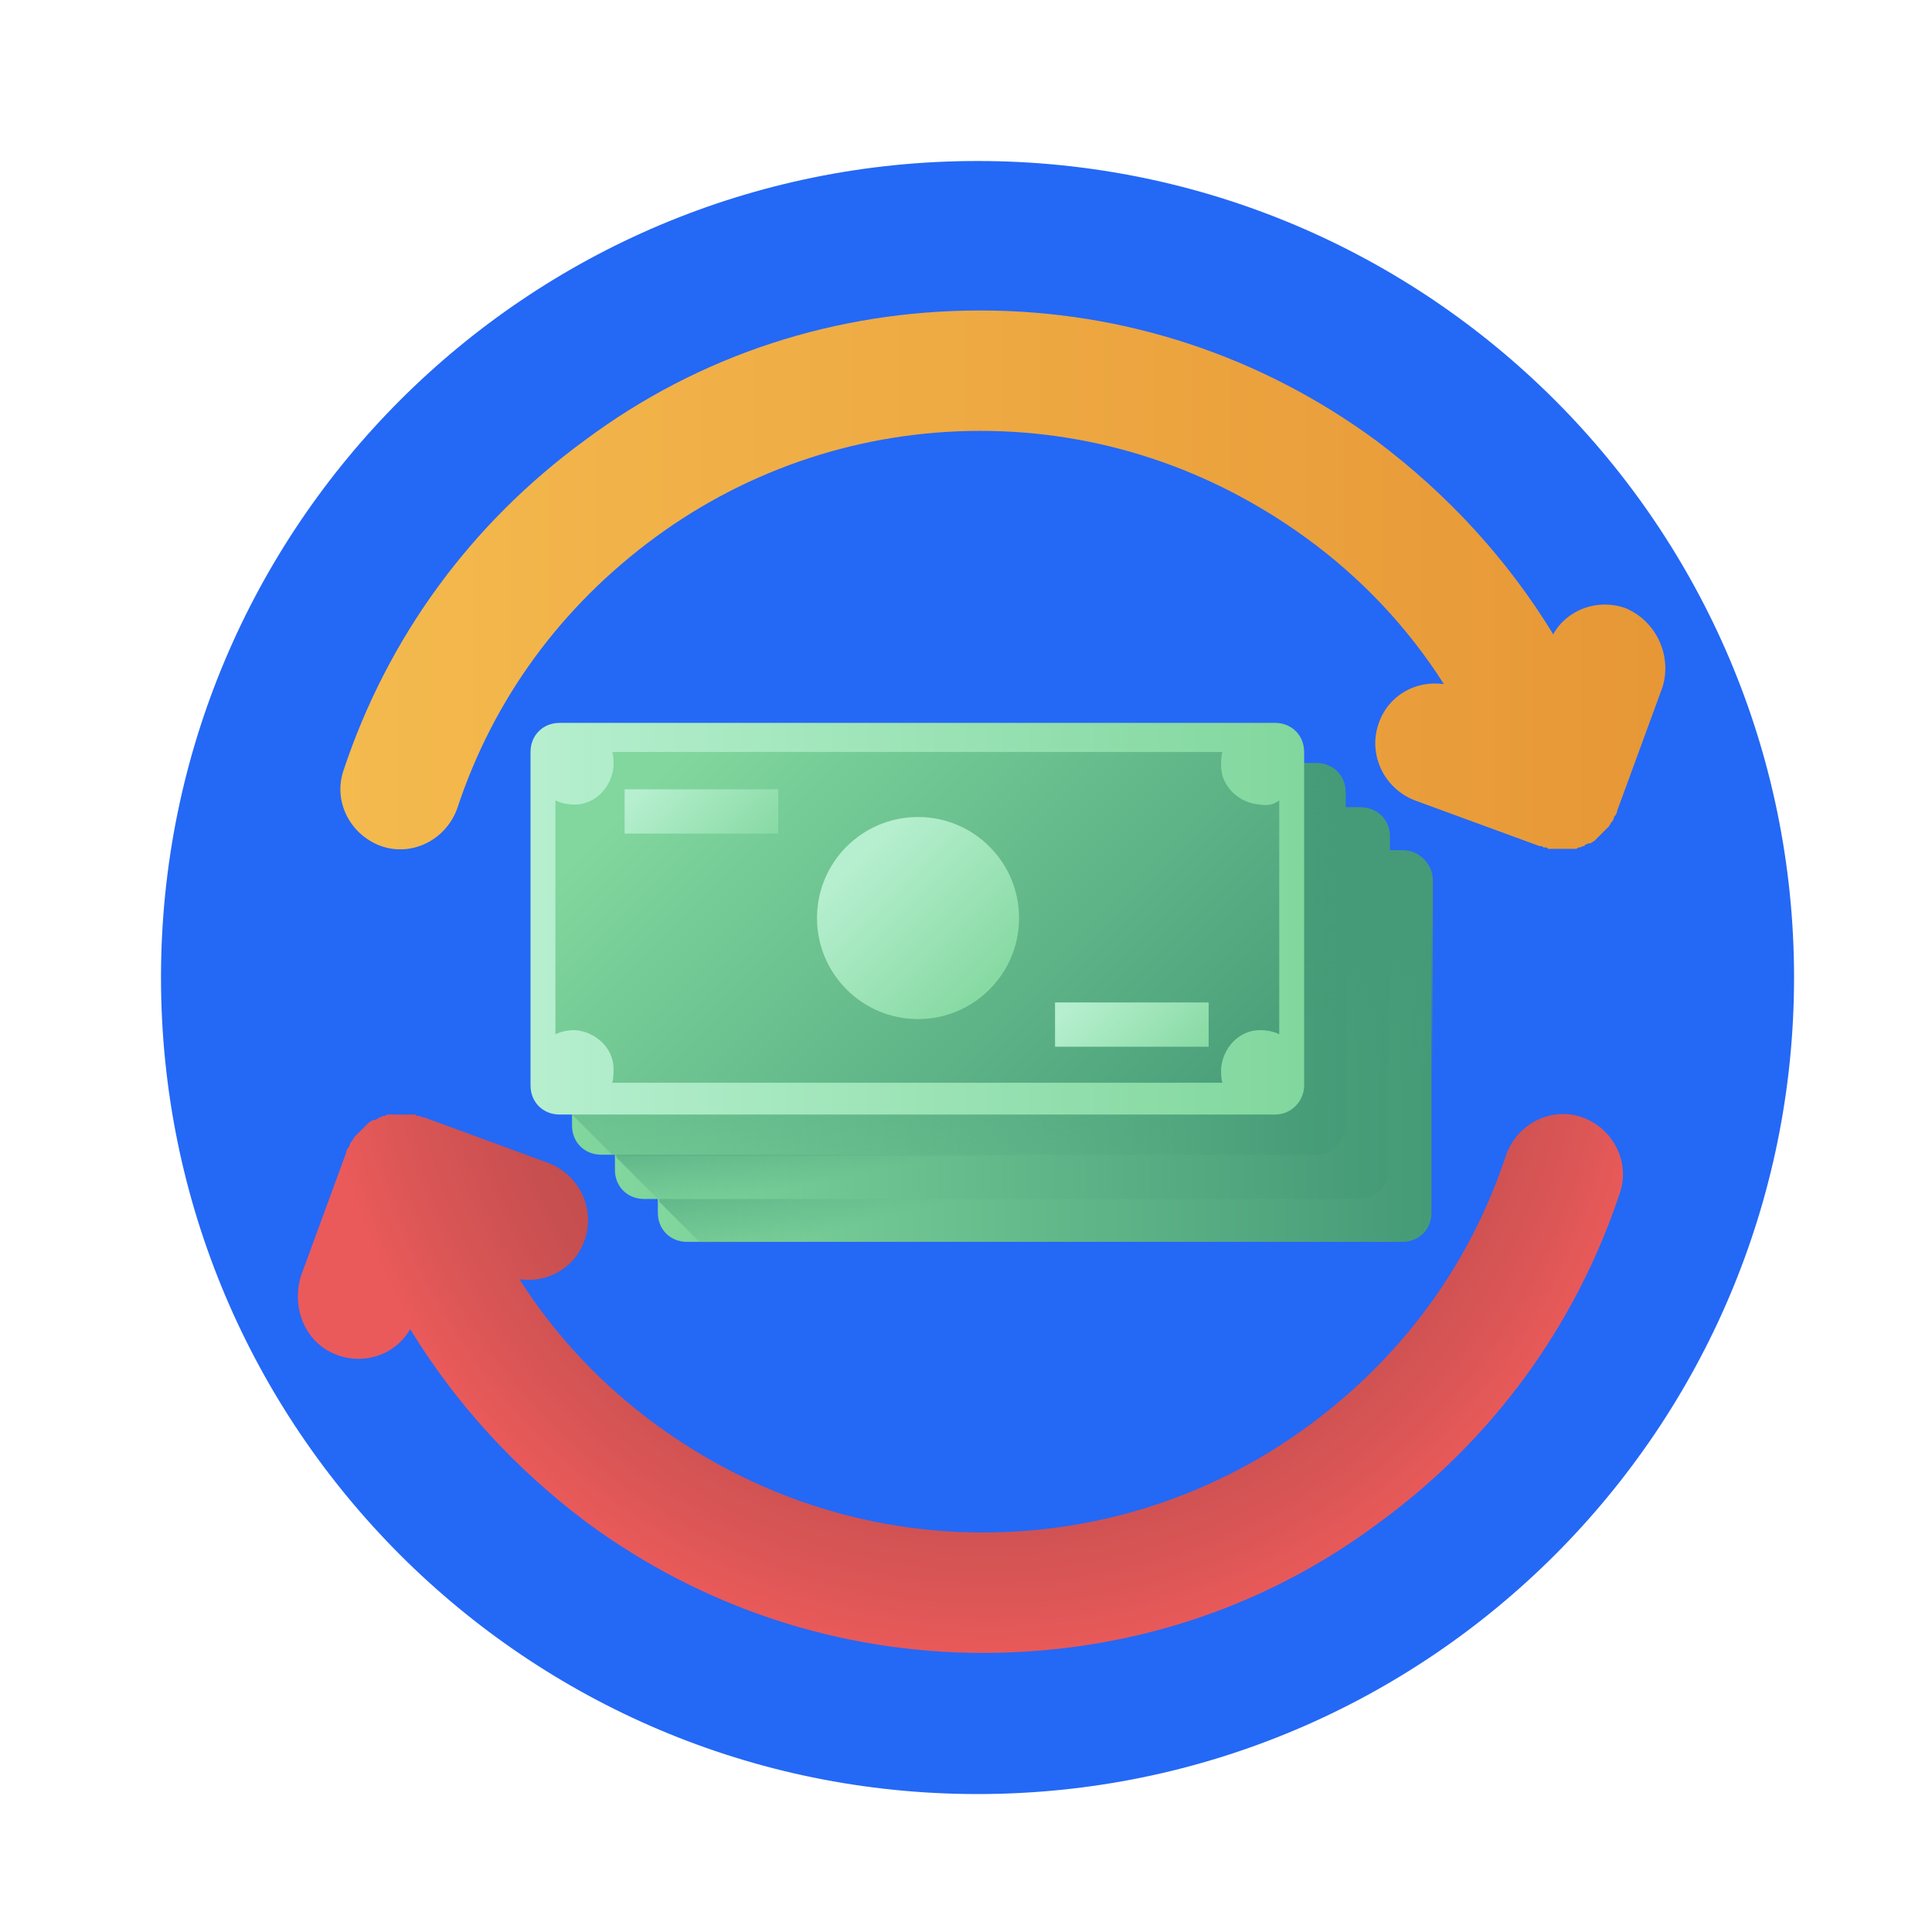
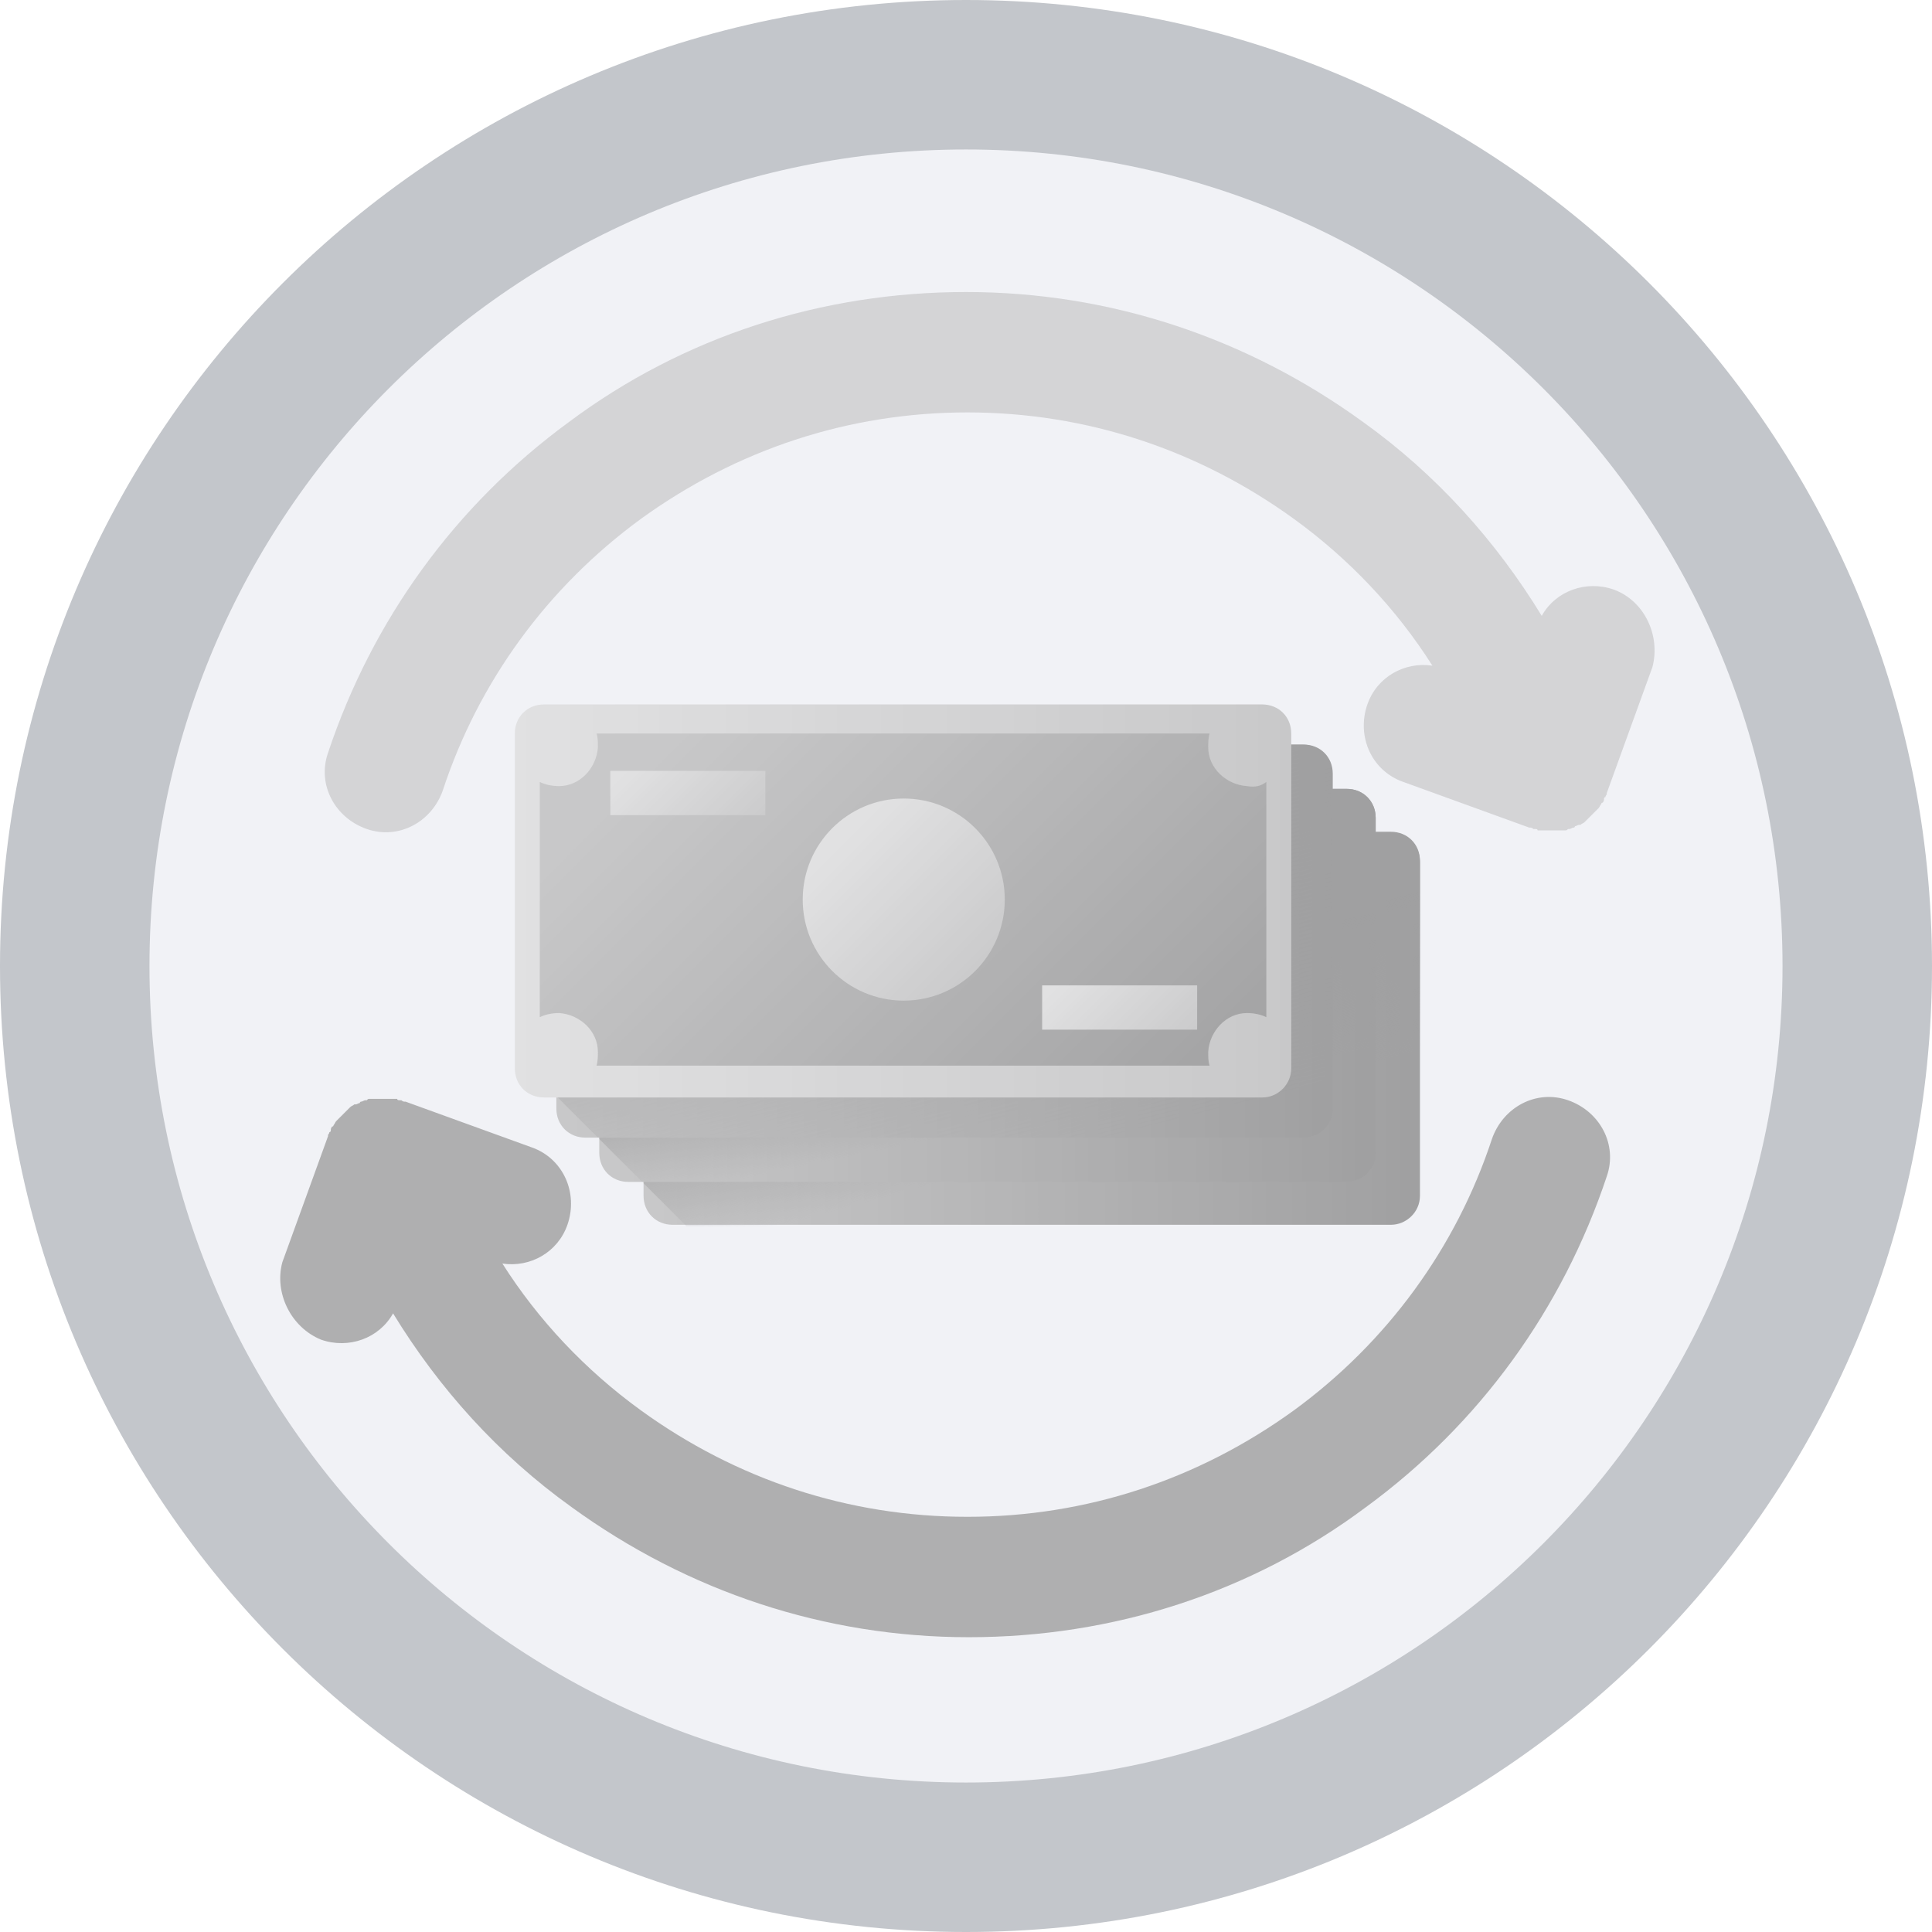
<svg xmlns="http://www.w3.org/2000/svg" width="60" height="60" viewBox="0 0 60 60" fill="none">
-   <path d="M30.358 55.716C44.363 55.716 55.716 44.363 55.716 30.358C55.716 16.353 44.363 5 30.358 5C16.353 5 5 16.353 5 30.358C5 44.363 16.353 55.716 30.358 55.716Z" fill="#2468F6" />
-   <path d="M43.553 38.567H21.333C20.817 38.567 20.43 38.181 20.43 37.665V27.307C20.43 26.791 20.817 26.404 21.333 26.404H43.553C44.069 26.404 44.456 26.791 44.456 27.307V37.665C44.456 38.181 44.069 38.567 43.553 38.567Z" fill="url(#paint0_linear)" />
-   <path d="M20.473 37.321L21.762 38.61H43.596C44.112 38.61 44.499 38.224 44.499 37.708V27.35C44.499 26.834 44.112 26.447 43.596 26.447H21.376C20.86 26.447 20.473 26.834 20.473 27.35V37.278V37.321Z" fill="url(#paint1_linear)" />
-   <path d="M42.22 37.235H20C19.484 37.235 19.097 36.848 19.097 36.333V25.974C19.097 25.459 19.484 25.072 20 25.072H42.22C42.736 25.072 43.123 25.459 43.123 25.974V36.333C43.123 36.805 42.736 37.235 42.22 37.235Z" fill="url(#paint2_linear)" />
-   <path d="M19.141 35.946L20.43 37.235H42.264C42.78 37.235 43.167 36.848 43.167 36.333V25.974C43.167 25.459 42.78 25.072 42.264 25.072H20.044C19.528 25.072 19.141 25.459 19.141 25.974V35.903V35.946Z" fill="url(#paint3_linear)" />
-   <path d="M40.888 35.86H18.668C18.152 35.86 17.765 35.473 17.765 34.957V24.599C17.765 24.083 18.152 23.696 18.668 23.696H40.888C41.404 23.696 41.791 24.083 41.791 24.599V34.957C41.748 35.473 41.361 35.86 40.888 35.86Z" fill="url(#paint4_linear)" />
-   <path d="M17.765 34.613L19.054 35.903H40.888C41.404 35.903 41.791 35.516 41.791 35V24.642C41.791 24.126 41.404 23.739 40.888 23.739H18.668C18.152 23.739 17.765 24.126 17.765 24.642V34.57V34.613Z" fill="url(#paint5_linear)" />
-   <path d="M39.599 34.613H17.378C16.862 34.613 16.476 34.226 16.476 33.711V23.352C16.476 22.837 16.862 22.45 17.378 22.45H39.599C40.115 22.45 40.501 22.837 40.501 23.352V33.711C40.501 34.183 40.115 34.613 39.599 34.613Z" fill="url(#paint6_linear)" />
-   <path d="M39.126 24.986C38.481 24.943 37.923 24.427 37.923 23.782C37.923 23.653 37.923 23.482 37.966 23.353H19.012C19.055 23.482 19.055 23.61 19.055 23.782C19.012 24.427 18.496 24.986 17.851 24.986C17.636 24.986 17.421 24.943 17.249 24.857V32.12C17.421 32.035 17.636 31.991 17.851 31.991C18.496 32.035 19.055 32.55 19.055 33.195C19.055 33.324 19.055 33.496 19.012 33.625H37.966C37.923 33.496 37.923 33.367 37.923 33.195C37.966 32.55 38.481 31.991 39.126 31.991C39.341 31.991 39.556 32.035 39.728 32.12V24.857C39.556 24.986 39.384 25.029 39.126 24.986Z" fill="url(#paint7_linear)" />
-   <path d="M28.51 31.648C30.243 31.648 31.648 30.243 31.648 28.51C31.648 26.777 30.243 25.373 28.51 25.373C26.777 25.373 25.373 26.777 25.373 28.51C25.373 30.243 26.777 31.648 28.51 31.648Z" fill="url(#paint8_linear)" />
-   <path d="M24.169 24.513H19.398V25.888H24.169V24.513Z" fill="url(#paint9_linear)" />
-   <path d="M37.536 31.132H32.765V32.507H37.536V31.132Z" fill="url(#paint10_linear)" />
-   <path d="M50.472 18.883C49.613 18.582 48.667 18.926 48.237 19.699C46.819 17.378 44.971 15.358 42.736 13.682C39.169 11.06 34.914 9.642 30.444 9.642C25.974 9.642 21.719 11.017 18.151 13.682C14.627 16.261 12.048 19.785 10.673 23.911C10.329 24.9 10.888 25.931 11.833 26.275C12.822 26.619 13.854 26.06 14.197 25.115C15.315 21.719 17.421 18.84 20.343 16.691C23.266 14.542 26.79 13.381 30.444 13.381C34.097 13.381 37.578 14.542 40.544 16.691C42.263 17.937 43.724 19.484 44.842 21.247C43.982 21.118 43.123 21.59 42.822 22.45C42.478 23.395 42.951 24.47 43.939 24.857L47.808 26.275C47.808 26.275 47.808 26.275 47.851 26.275C47.894 26.275 47.937 26.318 47.937 26.318H47.98C48.023 26.318 48.066 26.318 48.066 26.361H48.108C48.151 26.361 48.194 26.361 48.237 26.361H48.28C48.323 26.361 48.366 26.361 48.452 26.361C48.495 26.361 48.538 26.361 48.581 26.361H48.624C48.667 26.361 48.71 26.361 48.753 26.361H48.796C48.839 26.361 48.882 26.361 48.882 26.361H48.925C48.968 26.361 48.968 26.361 49.011 26.318C49.011 26.318 49.011 26.318 49.054 26.318C49.097 26.318 49.14 26.275 49.183 26.275C49.183 26.275 49.226 26.275 49.226 26.232C49.269 26.232 49.312 26.189 49.355 26.189H49.398C49.441 26.146 49.484 26.146 49.527 26.103L49.57 26.06C49.613 26.017 49.613 26.017 49.656 25.974L49.699 25.931C49.742 25.888 49.742 25.888 49.785 25.845C49.785 25.845 49.785 25.845 49.828 25.802C49.871 25.759 49.914 25.716 49.957 25.673C50 25.63 50 25.587 50.043 25.544C50.043 25.544 50.042 25.502 50.086 25.502C50.086 25.459 50.129 25.416 50.129 25.373C50.129 25.373 50.129 25.33 50.172 25.33C50.172 25.287 50.215 25.244 50.215 25.244V25.201L51.633 21.332C51.934 20.344 51.418 19.269 50.472 18.883Z" fill="url(#paint11_linear)" />
-   <path d="M10.501 42.092C11.361 42.393 12.306 42.049 12.736 41.275C14.155 43.596 16.003 45.616 18.238 47.292C21.805 49.914 26.06 51.333 30.53 51.333C35 51.333 39.255 49.957 42.822 47.292C46.346 44.714 48.925 41.189 50.301 37.063C50.644 36.075 50.086 35.043 49.14 34.699C48.152 34.355 47.12 34.914 46.776 35.86C45.659 39.255 43.553 42.135 40.63 44.284C37.708 46.433 34.183 47.593 30.53 47.593C26.877 47.593 23.395 46.433 20.43 44.284C18.71 43.037 17.249 41.49 16.132 39.728C16.991 39.857 17.851 39.384 18.152 38.524C18.495 37.579 18.023 36.504 17.034 36.118L13.166 34.699C13.166 34.699 13.166 34.699 13.123 34.699C13.08 34.699 13.037 34.656 13.037 34.656H12.994C12.951 34.656 12.908 34.656 12.908 34.613H12.865C12.822 34.613 12.779 34.613 12.736 34.613H12.693C12.65 34.613 12.607 34.613 12.521 34.613C12.478 34.613 12.435 34.613 12.392 34.613H12.349C12.306 34.613 12.263 34.613 12.22 34.613H12.177C12.134 34.613 12.091 34.613 12.091 34.613H12.049C12.005 34.613 12.005 34.613 11.963 34.656C11.963 34.656 11.963 34.656 11.919 34.656C11.877 34.656 11.834 34.699 11.791 34.699C11.791 34.699 11.748 34.699 11.748 34.742C11.705 34.742 11.662 34.785 11.619 34.785H11.576C11.533 34.828 11.49 34.828 11.447 34.871L11.404 34.914C11.361 34.957 11.361 34.957 11.318 35L11.275 35.043C11.232 35.086 11.232 35.086 11.189 35.129C11.189 35.129 11.189 35.129 11.146 35.172C11.103 35.215 11.06 35.258 11.017 35.301C10.974 35.344 10.974 35.387 10.931 35.43C10.931 35.43 10.931 35.473 10.888 35.473C10.888 35.516 10.845 35.559 10.845 35.602C10.845 35.602 10.845 35.645 10.802 35.645C10.802 35.688 10.759 35.731 10.759 35.731V35.774L9.341 39.642C9.04 40.673 9.513 41.748 10.501 42.092Z" fill="url(#paint12_radial)" />
+   <path d="M30 60C46.569 60 60 46.569 60 30C60 13.431 46.569 0 30 0C13.431 0 0 13.431 0 30C0 46.569 13.431 60 30 60Z" fill="#C3C6CB" />
+   <path d="M30 55.358C44.005 55.358 55.358 44.005 55.358 30C55.358 15.995 44.005 4.642 30 4.642C15.995 4.642 4.642 15.995 4.642 30C4.642 44.005 15.995 55.358 30 55.358Z" fill="#F1F2F6" />
+   <g opacity="0.7">
+     <path d="M43.196 38.037H20.889C20.373 38.037 19.986 37.65 19.986 37.135V26.733C19.986 26.218 20.373 25.831 20.889 25.831H43.196C43.711 25.831 44.098 26.218 44.098 26.733V37.135C44.098 37.65 43.668 38.037 43.196 38.037Z" fill="url(#paint0_linear)" />
+     <path d="M20.029 36.791L21.319 38.08H43.196C43.711 38.08 44.098 37.693 44.098 37.178V26.776C44.098 26.261 43.711 25.874 43.196 25.874H20.889C20.373 25.874 19.986 26.261 19.986 26.776V36.748L20.029 36.791Z" fill="url(#paint1_linear)" />
+     <path d="M41.821 36.705H19.514C18.998 36.705 18.611 36.318 18.611 35.802V25.401C18.611 24.885 18.998 24.499 19.514 24.499H41.821C42.336 24.499 42.723 24.885 42.723 25.401V35.802C42.723 36.275 42.336 36.705 41.821 36.705Z" fill="url(#paint2_linear)" />
+     <path d="M18.654 35.416L19.944 36.705H41.821C42.336 36.705 42.723 36.318 42.723 35.802V25.401C42.723 24.885 42.336 24.499 41.821 24.499H19.514C18.998 24.499 18.611 24.885 18.611 25.401V35.373L18.654 35.416Z" fill="url(#paint3_linear)" />
+     <path d="M40.487 35.33H18.181C17.665 35.33 17.278 34.943 17.278 34.427V24.026C17.278 23.51 17.665 23.123 18.181 23.123H40.487C41.003 23.123 41.39 23.51 41.39 24.026V34.427C41.39 34.943 40.96 35.33 40.487 35.33Z" fill="url(#paint4_linear)" />
+     <path d="M17.278 34.04L18.568 35.33H40.445C40.96 35.33 41.347 34.943 41.347 34.427V24.026C41.347 23.51 40.96 23.123 40.445 23.123H18.138C17.622 23.123 17.235 23.51 17.235 24.026V33.997L17.278 34.04Z" fill="url(#paint5_linear)" />
+     <path d="M39.198 34.083H16.892C16.376 34.083 15.989 33.696 15.989 33.181V22.779C15.989 22.264 16.376 21.877 16.892 21.877H39.198C39.714 21.877 40.101 22.264 40.101 22.779V33.181C40.101 33.653 39.714 34.083 39.198 34.083Z" fill="url(#paint6_linear)" />
+     <path d="M38.725 24.413C38.081 24.37 37.522 23.854 37.522 23.209C37.522 23.08 37.522 22.908 37.565 22.779H18.525C18.568 22.908 18.568 23.037 18.568 23.209C18.525 23.854 18.009 24.413 17.364 24.413C17.149 24.413 16.935 24.37 16.763 24.284V31.59C16.935 31.504 17.149 31.461 17.364 31.461C18.009 31.504 18.568 32.02 18.568 32.665C18.568 32.794 18.568 32.966 18.525 33.095H37.565C37.522 32.966 37.522 32.837 37.522 32.665C37.565 32.02 38.081 31.461 38.725 31.461C38.94 31.461 39.155 31.504 39.327 31.59V24.284C39.155 24.413 38.983 24.456 38.725 24.413Z" fill="url(#paint7_linear)" />
+     <path d="M28.066 31.075C29.799 31.075 31.204 29.67 31.204 27.937C31.204 26.204 29.799 24.799 28.066 24.799C26.334 24.799 24.929 26.204 24.929 27.937C24.929 29.67 26.334 31.075 28.066 31.075Z" fill="url(#paint8_linear)" />
+     <path d="M23.768 23.94H18.954V25.315H23.768V23.94Z" fill="url(#paint9_linear)" />
+     <path d="M37.178 30.602H32.365V31.977H37.178V30.602Z" fill="url(#paint10_linear)" />
+     <path d="M50.115 18.309C49.255 18.009 48.31 18.352 47.88 19.126C46.462 16.805 44.614 14.742 42.336 13.109C38.725 10.487 34.47 9.069 30 9.069C25.53 9.069 21.233 10.444 17.665 13.109C14.141 15.688 11.562 19.255 10.187 23.381C9.843 24.37 10.402 25.401 11.39 25.745C12.379 26.089 13.41 25.53 13.754 24.541C14.871 21.146 17.02 18.224 19.9 16.117C22.866 13.969 26.347 12.808 30.043 12.808C33.74 12.808 37.221 13.969 40.187 16.117C41.906 17.364 43.367 18.911 44.485 20.673C43.625 20.544 42.765 21.017 42.465 21.877C42.121 22.865 42.593 23.94 43.582 24.284L47.493 25.702C47.493 25.702 47.493 25.702 47.536 25.702C47.579 25.702 47.622 25.745 47.622 25.745H47.665C47.708 25.745 47.751 25.745 47.751 25.788H47.794C47.837 25.788 47.88 25.788 47.923 25.788H47.966C48.009 25.788 48.052 25.788 48.138 25.788C48.181 25.788 48.224 25.788 48.267 25.788H48.31C48.353 25.788 48.396 25.788 48.439 25.788H48.482C48.525 25.788 48.568 25.788 48.568 25.788H48.611C48.654 25.788 48.654 25.788 48.697 25.745C48.697 25.745 48.697 25.745 48.74 25.745C48.783 25.745 48.826 25.702 48.869 25.702C48.869 25.702 48.911 25.702 48.911 25.659C48.955 25.659 48.998 25.616 49.041 25.616H49.084C49.126 25.573 49.169 25.573 49.212 25.53L49.255 25.487C49.298 25.444 49.298 25.444 49.341 25.401L49.384 25.358C49.427 25.315 49.427 25.315 49.47 25.272C49.47 25.272 49.47 25.272 49.513 25.229C49.556 25.186 49.599 25.143 49.642 25.1C49.685 25.057 49.685 25.014 49.728 24.971C49.728 24.971 49.728 24.928 49.771 24.928C49.814 24.885 49.814 24.842 49.814 24.799C49.814 24.799 49.814 24.756 49.857 24.756C49.857 24.713 49.9 24.671 49.9 24.671V24.628L51.318 20.716C51.576 19.728 51.06 18.653 50.115 18.309Z" fill="#C7C7C9" />
+     <path d="M9.972 41.605C10.832 41.905 11.777 41.562 12.207 40.788C13.625 43.109 15.473 45.172 17.751 46.805C21.362 49.427 25.617 50.845 30.087 50.845C34.556 50.845 38.855 49.47 42.422 46.805C45.946 44.226 48.525 40.659 49.9 36.533C50.244 35.544 49.685 34.513 48.697 34.169C47.708 33.825 46.677 34.384 46.333 35.373C45.215 38.768 43.067 41.691 40.187 43.797C37.221 45.946 33.74 47.106 30.044 47.106C26.347 47.106 22.866 45.946 19.9 43.797C18.181 42.55 16.72 41.003 15.602 39.241C16.462 39.37 17.322 38.897 17.622 38.037C17.966 37.049 17.494 35.974 16.505 35.63L12.594 34.212C12.594 34.212 12.594 34.212 12.551 34.212C12.508 34.212 12.465 34.169 12.465 34.169H12.422C12.379 34.169 12.336 34.169 12.336 34.126H12.293C12.25 34.126 12.207 34.126 12.164 34.126H12.121C12.078 34.126 12.035 34.126 11.949 34.126C11.906 34.126 11.863 34.126 11.82 34.126H11.777C11.734 34.126 11.691 34.126 11.648 34.126H11.605C11.562 34.126 11.519 34.126 11.519 34.126H11.476C11.433 34.126 11.433 34.126 11.39 34.169C11.39 34.169 11.39 34.169 11.347 34.169C11.304 34.169 11.261 34.212 11.218 34.212C11.218 34.212 11.175 34.212 11.175 34.255C11.132 34.255 11.089 34.298 11.046 34.298H11.004C10.96 34.341 10.918 34.341 10.875 34.384L10.832 34.427C10.789 34.47 10.789 34.47 10.746 34.513L10.703 34.556C10.66 34.599 10.66 34.599 10.617 34.642C10.617 34.642 10.617 34.642 10.574 34.685C10.531 34.728 10.488 34.771 10.445 34.814C10.402 34.857 10.402 34.9 10.359 34.943C10.359 34.943 10.359 34.986 10.316 34.986C10.273 35.029 10.273 35.072 10.273 35.115C10.273 35.115 10.273 35.158 10.23 35.158C10.23 35.201 10.187 35.244 10.187 35.244V35.286L8.769 39.198C8.511 40.143 9.026 41.218 9.972 41.605Z" fill="#939393" />
+   </g>
  <defs>
-     <linearGradient id="paint0_linear" x1="20.456" y1="32.486" x2="44.47" y2="32.486" gradientUnits="userSpaceOnUse">
-       <stop stop-color="#81D79D" />
-       <stop offset="1" stop-color="#459A77" />
+     <linearGradient id="paint0_linear" x1="19.986" y1="31.94" x2="44.086" y2="31.94" gradientUnits="userSpaceOnUse">
+       <stop stop-color="#B7B7B7" />
+       <stop offset="1" stop-color="#7D7D7D" />
    </linearGradient>
-     <linearGradient id="paint1_linear" x1="33.548" y1="36.157" x2="32.289" y2="31.578" gradientUnits="userSpaceOnUse">
-       <stop stop-color="#459A77" stop-opacity="0" />
-       <stop offset="1" stop-color="#459A77" />
+     <linearGradient id="paint1_linear" x1="33.126" y1="35.624" x2="31.861" y2="31.029" gradientUnits="userSpaceOnUse">
+       <stop stop-color="#7D7D7D" stop-opacity="0" />
+       <stop offset="1" stop-color="#7D7D7D" />
    </linearGradient>
-     <linearGradient id="paint2_linear" x1="19.105" y1="31.136" x2="43.118" y2="31.136" gradientUnits="userSpaceOnUse">
-       <stop stop-color="#81D79D" />
-       <stop offset="1" stop-color="#459A77" />
+     <linearGradient id="paint2_linear" x1="18.631" y1="30.585" x2="42.731" y2="30.585" gradientUnits="userSpaceOnUse">
+       <stop stop-color="#B7B7B7" />
+       <stop offset="1" stop-color="#7D7D7D" />
    </linearGradient>
-     <linearGradient id="paint3_linear" x1="32.049" y1="35.359" x2="31.218" y2="31.382" gradientUnits="userSpaceOnUse">
-       <stop stop-color="#459A77" stop-opacity="0" />
-       <stop offset="1" stop-color="#459A77" />
+     <linearGradient id="paint3_linear" x1="31.621" y1="34.823" x2="30.787" y2="30.831" gradientUnits="userSpaceOnUse">
+       <stop stop-color="#7D7D7D" stop-opacity="0" />
+       <stop offset="1" stop-color="#7D7D7D" />
    </linearGradient>
-     <linearGradient id="paint4_linear" x1="17.755" y1="29.785" x2="41.768" y2="29.785" gradientUnits="userSpaceOnUse">
-       <stop stop-color="#81D79D" />
-       <stop offset="1" stop-color="#459A77" />
+     <linearGradient id="paint4_linear" x1="17.275" y1="29.229" x2="41.375" y2="29.229" gradientUnits="userSpaceOnUse">
+       <stop stop-color="#B7B7B7" />
+       <stop offset="1" stop-color="#7D7D7D" />
    </linearGradient>
-     <linearGradient id="paint5_linear" x1="31.568" y1="36.67" x2="27.707" y2="21.379" gradientUnits="userSpaceOnUse">
-       <stop stop-color="#459A77" stop-opacity="0" />
-       <stop offset="1" stop-color="#459A77" />
+     <linearGradient id="paint5_linear" x1="31.139" y1="36.139" x2="27.263" y2="20.793" gradientUnits="userSpaceOnUse">
+       <stop stop-color="#7D7D7D" stop-opacity="0" />
+       <stop offset="1" stop-color="#7D7D7D" />
    </linearGradient>
-     <linearGradient id="paint6_linear" x1="16.484" y1="28.514" x2="40.498" y2="28.514" gradientUnits="userSpaceOnUse">
-       <stop stop-color="#B6EFCF" />
-       <stop offset="1" stop-color="#81D79D" />
+     <linearGradient id="paint6_linear" x1="16" y1="27.954" x2="40.1" y2="27.954" gradientUnits="userSpaceOnUse">
+       <stop stop-color="#DADADA" />
+       <stop offset="1" stop-color="#B7B7B7" />
    </linearGradient>
-     <linearGradient id="paint7_linear" x1="22.218" y1="22.242" x2="37.499" y2="37.522" gradientUnits="userSpaceOnUse">
-       <stop stop-color="#81D79D" />
-       <stop offset="1" stop-color="#459A77" />
+     <linearGradient id="paint7_linear" x1="21.755" y1="21.659" x2="37.09" y2="36.994" gradientUnits="userSpaceOnUse">
+       <stop stop-color="#B7B7B7" />
+       <stop offset="1" stop-color="#7D7D7D" />
    </linearGradient>
-     <linearGradient id="paint8_linear" x1="26.635" y1="26.659" x2="31.156" y2="31.179" gradientUnits="userSpaceOnUse">
-       <stop stop-color="#B6EFCF" />
-       <stop offset="1" stop-color="#81D79D" />
+     <linearGradient id="paint8_linear" x1="26.188" y1="26.091" x2="30.724" y2="30.628" gradientUnits="userSpaceOnUse">
+       <stop stop-color="#DADADA" />
+       <stop offset="1" stop-color="#B7B7B7" />
    </linearGradient>
-     <linearGradient id="paint9_linear" x1="20.514" y1="23.904" x2="23.674" y2="27.065" gradientUnits="userSpaceOnUse">
-       <stop stop-color="#B6EFCF" />
-       <stop offset="1" stop-color="#81D79D" />
+     <linearGradient id="paint9_linear" x1="20.045" y1="23.328" x2="23.216" y2="26.499" gradientUnits="userSpaceOnUse">
+       <stop stop-color="#DADADA" />
+       <stop offset="1" stop-color="#B7B7B7" />
    </linearGradient>
-     <linearGradient id="paint10_linear" x1="33.873" y1="30.53" x2="37.033" y2="33.69" gradientUnits="userSpaceOnUse">
-       <stop stop-color="#B6EFCF" />
-       <stop offset="1" stop-color="#81D79D" />
+     <linearGradient id="paint10_linear" x1="33.452" y1="29.977" x2="36.623" y2="33.148" gradientUnits="userSpaceOnUse">
+       <stop stop-color="#DADADA" />
+       <stop offset="1" stop-color="#B7B7B7" />
    </linearGradient>
-     <linearGradient id="paint11_linear" x1="10.562" y1="18.036" x2="51.694" y2="18.036" gradientUnits="userSpaceOnUse">
-       <stop stop-color="#F4BA4E" />
-       <stop offset="1" stop-color="#E79736" />
-     </linearGradient>
-     <radialGradient id="paint12_radial" cx="0" cy="0" r="1" gradientUnits="userSpaceOnUse" gradientTransform="translate(30.7501 30.6333) rotate(180) scale(21.0822)">
-       <stop stop-color="#AF4849" />
-       <stop offset="0.317" stop-color="#B2494A" />
-       <stop offset="0.538" stop-color="#BA4B4C" />
-       <stop offset="0.729" stop-color="#C84F50" />
-       <stop offset="0.902" stop-color="#DC5656" />
-       <stop offset="1" stop-color="#EB5A5A" />
-     </radialGradient>
  </defs>
</svg>
